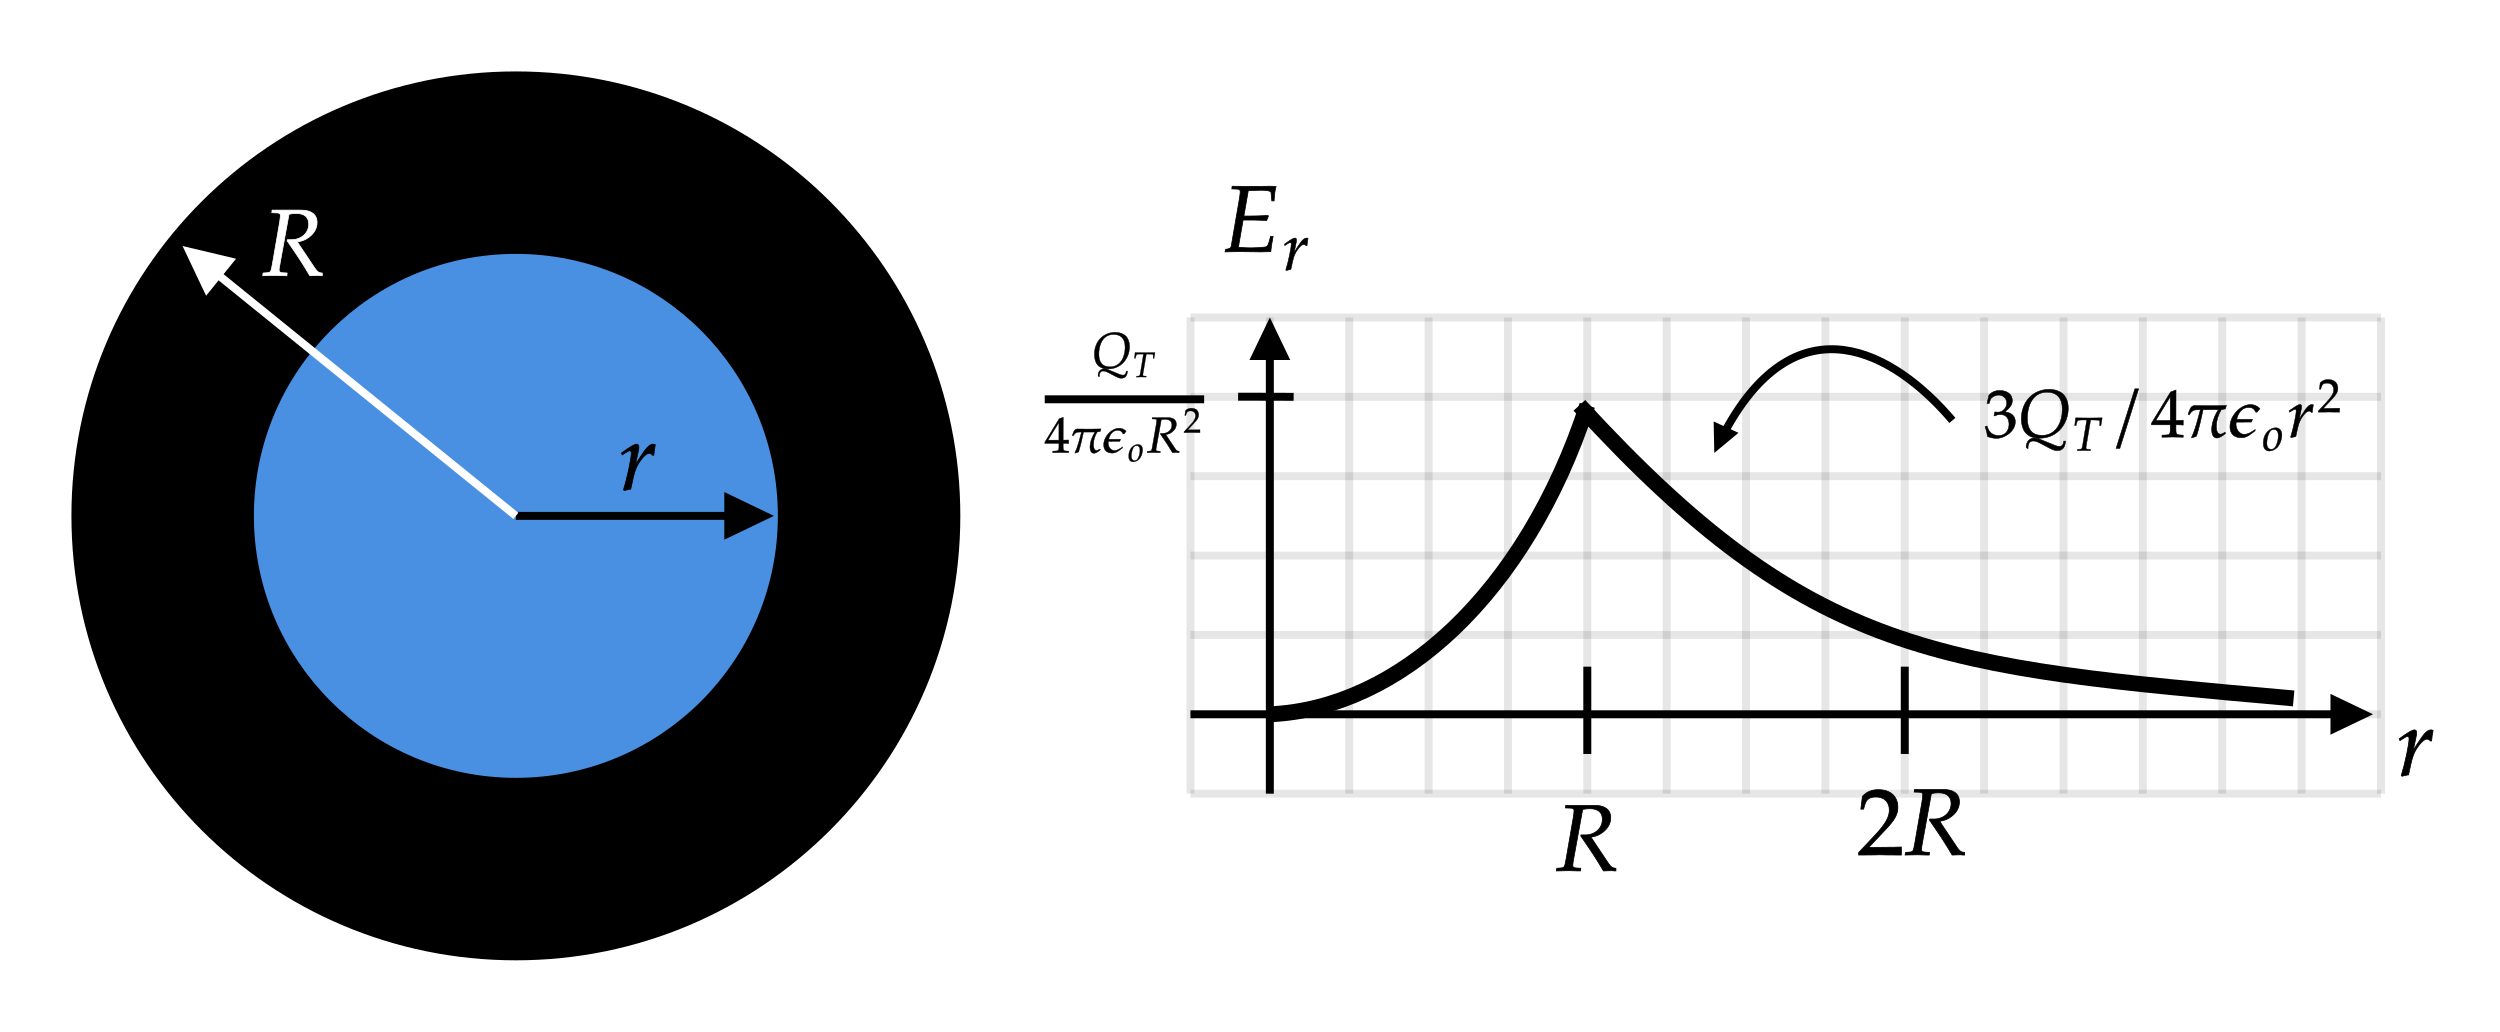
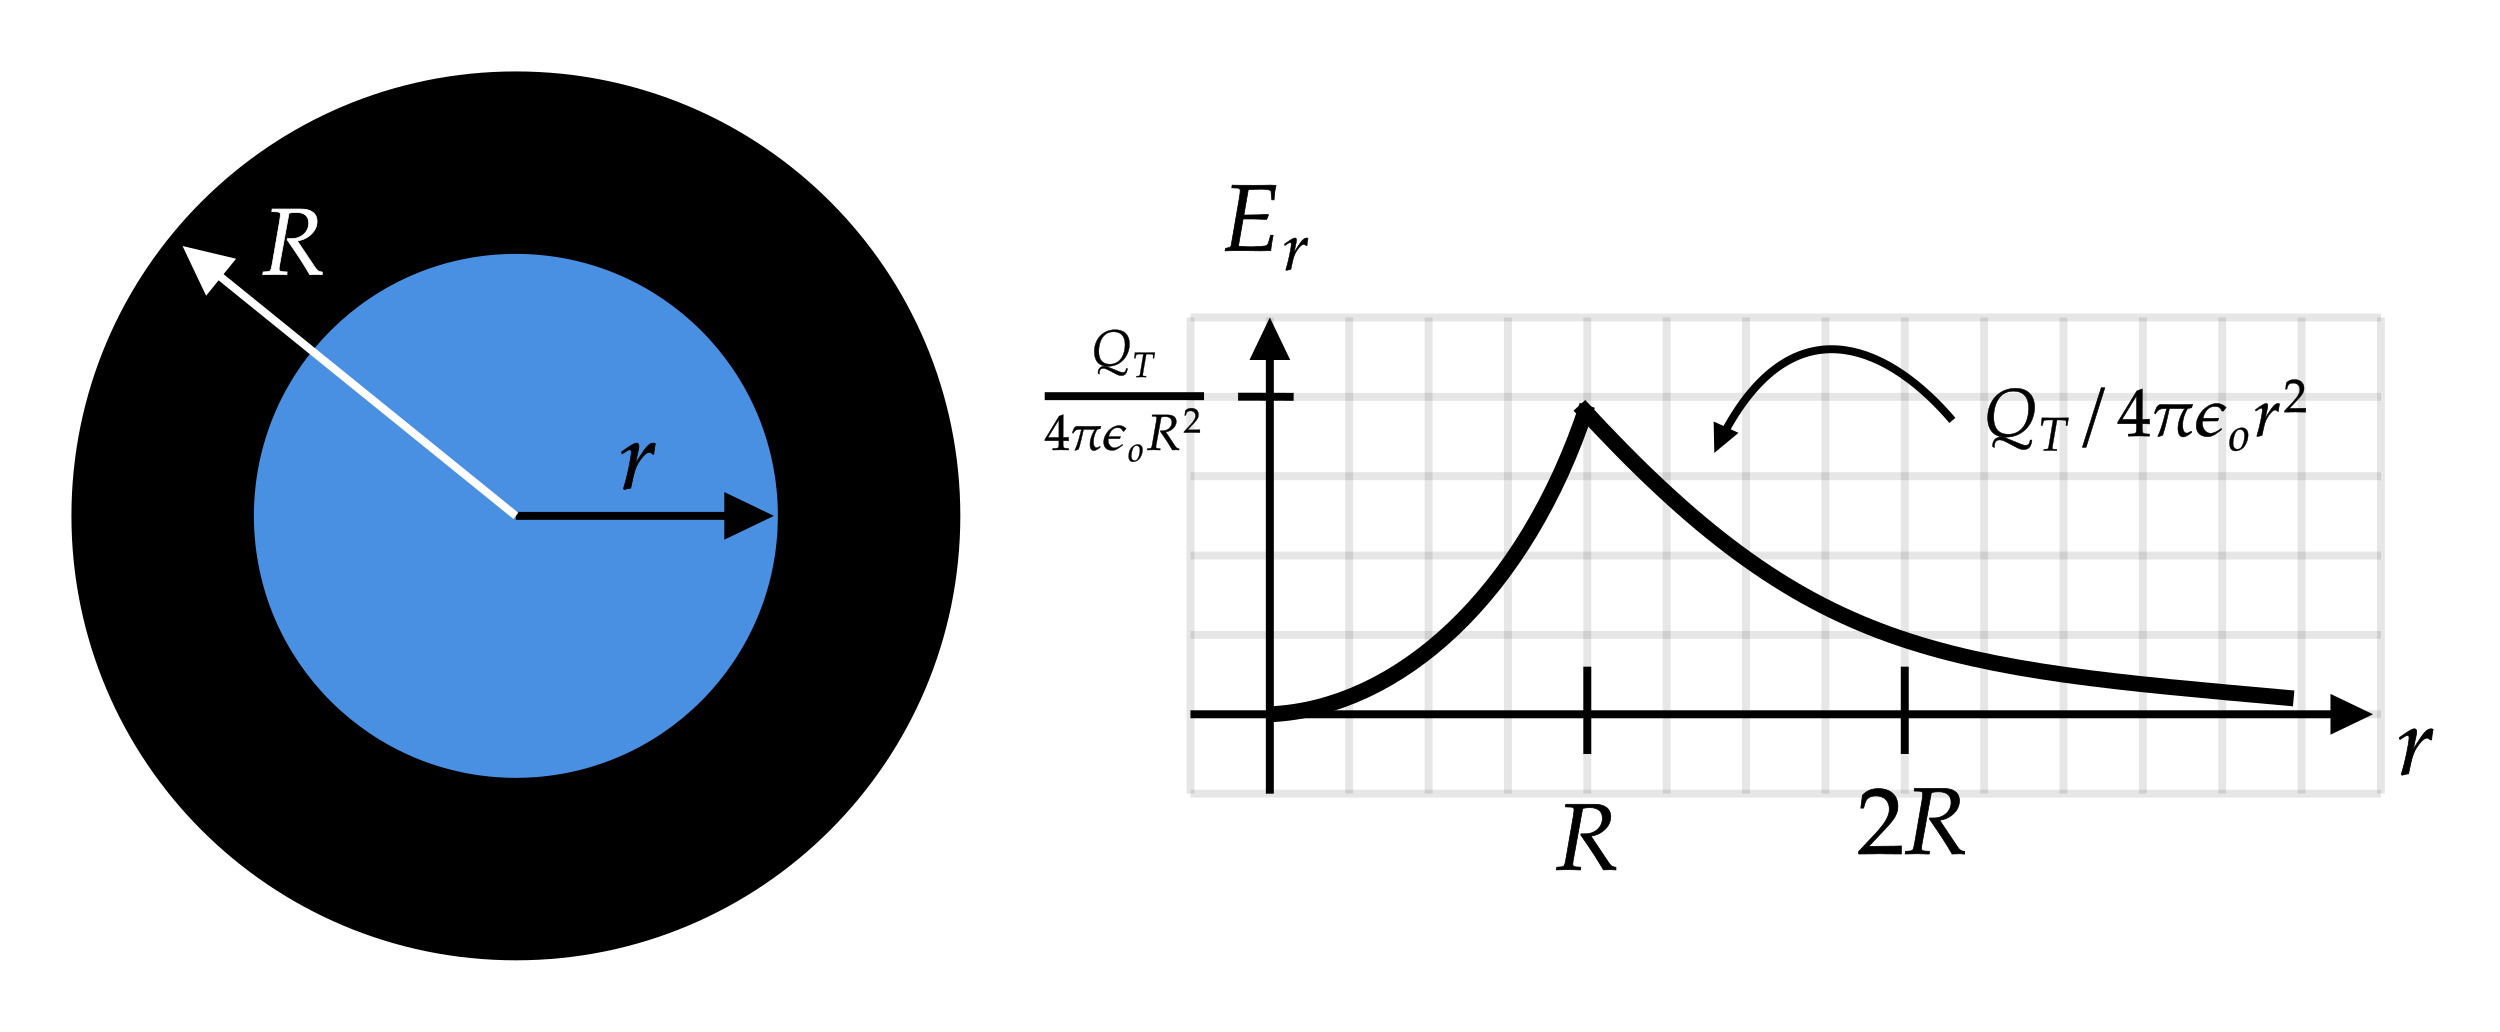
<svg xmlns="http://www.w3.org/2000/svg" x="0" y="0" width="315" height="129.969" style="         width:315px;         height:129.969px;         background: transparent;         fill: none; ">
  <svg class="role-diagram-draw-area">
    <g class="shapes-region" style="stroke: black; fill: none;">
      <g class="composite-shape">
        <path class="real" d=" M10,65 C10,34.62 34.62,10 65,10 C95.38,10 120,34.62 120,65 C120,95.38 95.38,120 65,120 C34.62,120 10,95.38 10,65 Z" style="stroke-width: 2; stroke: rgb(0, 0, 0); fill: rgb(0, 0, 0); fill-opacity: 1;" />
      </g>
      <g class="composite-shape">
        <path class="real" d=" M32.49,65 C32.49,47.04 47.04,32.49 65,32.49 C82.96,32.49 97.51,47.04 97.51,65 C97.51,82.96 82.96,97.51 65,97.51 C47.04,97.51 32.49,82.96 32.49,65 Z" style="stroke-width: 1; stroke: rgb(74, 144, 226); stroke-opacity: 1; fill: rgb(74, 144, 226); fill-opacity: 1;" />
      </g>
      <g class="arrow-line">
        <path class="connection real" stroke-dasharray="" d="  M65,65 L94.51,65" style="stroke: rgb(0, 0, 0); stroke-width: 1; fill: none; fill-opacity: 1;" />
        <g stroke="none" fill="#000" transform="matrix(-1,1.2246467991473532e-16,-1.2246467991473532e-16,-1,97.51339,65)" style="stroke: none; fill: rgb(0, 0, 0); stroke-width: 1;">
          <path d=" M6.25,-3 L0,0 L6.25,3 Z" />
        </g>
      </g>
      <g class="arrow-line">
        <path class="connection real" stroke-dasharray="" d="  M65,65 L25.33,32.89" style="stroke: rgb(255, 255, 255); stroke-opacity: 1; stroke-width: 1; fill: none; fill-opacity: 1;" />
        <g stroke="none" fill="rgb(255,255,255)" fill-opacity="1" transform="matrix(0.7772558,0.6291847,-0.6291847,0.7772558,23,31)" style="stroke: none; fill: rgb(255, 255, 255); stroke-width: 1;">
          <path d=" M6.25,-3 L0,0 L6.25,3 Z" />
        </g>
      </g>
      <g class="grouped-shape">
        <g class="composite-shape">
          <path class="real" d=" M150,40 L300,40 L300,100 L150,100 Z" style="stroke-width: 1; stroke: none; stroke-opacity: 0.1; fill: none; fill-opacity: 1;" />
          <path class="real" d=" M150,40 L150,100 M160,40 L160,100 M170,40 L170,100 M180,40 L180,100 M190,40 L190,100 M200,40 L200,100 M210,40 L210,100 M220,40 L220,100 M230,40 L230,100 M240,40 L240,100 M250,40 L250,100 M260,40 L260,100 M270,40 L270,100 M280,40 L280,100 M290,40 L290,100" style="stroke-width: 1; stroke: rgb(0, 0, 0); stroke-opacity: 0.1; fill: none; fill-opacity: 1;" />
          <path class="real" d=" M150,40 L300,40 M150,50 L300,50 M150,60 L300,60 M150,70 L300,70 M150,80 L300,80 M150,90 L300,90" style="stroke-width: 1; stroke: rgb(0, 0, 0); stroke-opacity: 0.1; fill: none; fill-opacity: 1;" />
          <path class="real" d=" " style="stroke-width: 1; stroke: rgb(0, 0, 0); stroke-opacity: 0.1; fill: none; fill-opacity: 1;" />
        </g>
        <g class="arrow-line">
          <path class="connection real" stroke-dasharray="" d="  M150,100 L300,100" style="stroke: rgb(0, 0, 0); stroke-opacity: 0.1; stroke-width: 1; fill: none; fill-opacity: 1;" />
        </g>
        <g class="arrow-line">
          <path class="connection real" stroke-dasharray="" d="  M300,100 L300,40" style="stroke: rgb(0, 0, 0); stroke-opacity: 0.1; stroke-width: 1; fill: none; fill-opacity: 1;" />
        </g>
      </g>
      <g class="arrow-line">
        <path class="connection real" stroke-dasharray="" d="  M160,43 L160,100" style="stroke: rgb(0, 0, 0); stroke-width: 1; fill: none; fill-opacity: 1;" />
        <g stroke="none" fill="#000" transform="matrix(6.123233995736766e-17,1,-1,6.123233995736766e-17,160,40)" style="stroke: none; fill: rgb(0, 0, 0); stroke-width: 1;">
          <path d=" M5.36,-2.57 L0,0 L5.36,2.57 Z" />
        </g>
      </g>
      <g class="arrow-line">
        <path class="connection real" stroke-dasharray="" d="  M150,90 L296,90" style="stroke: rgb(0, 0, 0); stroke-opacity: 1; stroke-width: 1; fill: none; fill-opacity: 1;" />
        <g stroke="none" fill="rgb(0,0,0)" fill-opacity="1" transform="matrix(-1,1.2246467991473532e-16,-1.2246467991473532e-16,-1,299,90)" style="stroke: none; fill: rgb(0, 0, 0); stroke-width: 1;">
          <path d=" M5.36,-2.57 L0,0 L5.36,2.57 Z" />
        </g>
      </g>
      <g class="arrow-line">
        <path class="connection real" stroke-dasharray="" d="  M200,84 L200,95" style="stroke: rgb(0, 0, 0); stroke-width: 1; fill: none; fill-opacity: 1;" />
      </g>
      <g class="arrow-line">
        <path class="connection real" stroke-dasharray="" d="  M163,50 L156,49.98" style="stroke: rgb(0, 0, 0); stroke-width: 1; fill: none; fill-opacity: 1;" />
      </g>
      <g class="arrow-line">
        <path class="connection real" stroke-dasharray="" d="  M240,84 L240,95" style="stroke: rgb(0, 0, 0); stroke-width: 1; fill: none; fill-opacity: 1;" />
      </g>
      <g class="arrow-line">
        <path class="connection real" stroke-dasharray="" d="  M199,51.07 C228.2,82.91 244.2,84.01 289,88" style="stroke: rgb(0, 0, 0); stroke-width: 2; fill: none; fill-opacity: 1;" />
      </g>
      <g class="arrow-line">
        <path class="connection real" stroke-dasharray="" d="  M217.41,54.25 C226.49,37.63 238.59,44.24 246,52.97" style="stroke: rgb(0, 0, 0); stroke-width: 1; fill: none; fill-opacity: 1;" />
        <g stroke="none" fill="#000" transform="matrix(0.4156459,-0.9095265,0.9095265,0.4156459,216,57.07069)" style="stroke: none; fill: rgb(0, 0, 0); stroke-width: 1;">
          <path d=" M3.57,-1.72 L0,0 L3.57,1.72 Z" />
        </g>
      </g>
      <g class="arrow-line">
        <path class="connection real" stroke-dasharray="" d="  M160,90 C176.2,89.3 192.2,74.9 200,51.07" style="stroke: rgb(0, 0, 0); stroke-width: 2; fill: none; fill-opacity: 1;" />
      </g>
      <g />
    </g>
    <g />
    <g />
    <g />
  </svg>
  <svg width="313" height="127.969" style="width:313px;height:127.969px;font-family:Asana-Math, Asana;background:transparent;">
    <g>
      <g>
        <g>
-           <g transform="matrix(1,0,0,1,33,34.69999)">
+           <g transform="matrix(1,0,0,1,33,34.56663)">
            <path transform="matrix(0.0119,0,0,-0.0119,0,0)" d="M105 664L161 662C185 661 196 653 196 635C196 621 192 589 187 559L112 125C96 34 94 32 54 28L13 25L9 -3L51 -2C98 0 117 0 141 0L238 -3L264 -3L267 25L218 28C191 30 182 38 182 58C182 67 183 76 186 93L287 648C316 654 336 656 363 656C450 656 496 617 496 543C496 448 418 378 314 378L270 378L267 367C401 172 432 124 507 -3C507 -3 592 0 592 0C593 0 607 -1 626 -3L639 -3L639 24C599 29 588 37 559 79L375 354C430 364 459 376 495 402C553 444 584 499 584 560C584 646 520 693 409 691L108 691Z" stroke="rgb(255,255,255)" stroke-opacity="1" stroke-width="8" fill="rgb(255,255,255)" fill-opacity="1" />
          </g>
        </g>
      </g>
    </g>
    <g>
      <g>
        <g>
-           <g transform="matrix(1,0,0,1,78,61.69999)">
+           <g transform="matrix(1,0,0,1,78,61.56663)">
            <path transform="matrix(0.0119,0,0,-0.0119,0,0)" d="M368 365C371 403 376 435 384 476C373 481 369 482 364 482C333 482 302 458 266 407C227 351 188 291 172 256L204 408C208 425 210 438 210 450C210 470 202 482 187 482C166 482 128 461 54 408L26 388L33 368L65 389C93 407 104 412 113 412C123 412 130 403 130 390C130 332 87 126 47 -2L57 -9C72 -4 88 -1 111 4L124 6L150 126C168 209 191 262 235 319C269 363 296 384 318 384C333 384 343 379 354 365Z" stroke="rgb(0,0,0)" stroke-opacity="1" stroke-width="8" fill="rgb(0,0,0)" fill-opacity="1" />
          </g>
        </g>
      </g>
    </g>
    <g>
      <g>
        <g>
-           <g transform="matrix(1,0,0,1,196,109.7)">
+           <g transform="matrix(1,0,0,1,196,109.5666)">
            <path transform="matrix(0.0119,0,0,-0.0119,0,0)" d="M105 664L161 662C185 661 196 653 196 635C196 621 192 589 187 559L112 125C96 34 94 32 54 28L13 25L9 -3L51 -2C98 0 117 0 141 0L238 -3L264 -3L267 25L218 28C191 30 182 38 182 58C182 67 183 76 186 93L287 648C316 654 336 656 363 656C450 656 496 617 496 543C496 448 418 378 314 378L270 378L267 367C401 172 432 124 507 -3C507 -3 592 0 592 0C593 0 607 -1 626 -3L639 -3L639 24C599 29 588 37 559 79L375 354C430 364 459 376 495 402C553 444 584 499 584 560C584 646 520 693 409 691L108 691Z" stroke="rgb(0,0,0)" stroke-opacity="1" stroke-width="8" fill="rgb(0,0,0)" fill-opacity="1" />
          </g>
        </g>
      </g>
    </g>
    <g>
      <g>
        <g>
-           <g transform="matrix(1,0,0,1,302,97.69999)">
+           <g transform="matrix(1,0,0,1,302,97.56663)">
            <path transform="matrix(0.0119,0,0,-0.0119,0,0)" d="M368 365C371 403 376 435 384 476C373 481 369 482 364 482C333 482 302 458 266 407C227 351 188 291 172 256L204 408C208 425 210 438 210 450C210 470 202 482 187 482C166 482 128 461 54 408L26 388L33 368L65 389C93 407 104 412 113 412C123 412 130 403 130 390C130 332 87 126 47 -2L57 -9C72 -4 88 -1 111 4L124 6L150 126C168 209 191 262 235 319C269 363 296 384 318 384C333 384 343 379 354 365Z" stroke="rgb(0,0,0)" stroke-opacity="1" stroke-width="8" fill="rgb(0,0,0)" fill-opacity="1" />
          </g>
        </g>
      </g>
    </g>
    <g>
      <g>
        <g>
-           <g transform="matrix(1,0,0,1,234,107.7)">
+           <g transform="matrix(1,0,0,1,234,107.5666)">
            <path transform="matrix(0.0119,0,0,-0.0119,0,0)" d="M16 23L16 -3C203 -3 203 0 239 0C275 0 275 -3 468 -3L468 82C353 77 307 81 122 77L304 270C401 373 431 428 431 503C431 618 353 689 226 689C154 689 105 669 56 619L39 483L68 483L81 529C97 587 133 612 200 612C286 612 341 558 341 473C341 398 299 324 186 204ZM604 664L660 662C684 661 695 653 695 635C695 621 691 589 686 559L611 125C595 34 593 32 553 28L512 25L508 -3L550 -2C597 0 616 0 640 0L737 -3L763 -3L766 25L717 28C690 30 681 38 681 58C681 67 682 76 685 93L786 648C815 654 835 656 862 656C949 656 995 617 995 543C995 448 917 378 813 378L769 378L766 367C900 172 931 124 1006 -3C1006 -3 1091 0 1091 0C1092 0 1106 -1 1125 -3L1138 -3L1138 24C1098 29 1087 37 1058 79L874 354C929 364 958 376 994 402C1052 444 1083 499 1083 560C1083 646 1019 693 908 691L607 691Z" stroke="rgb(0,0,0)" stroke-opacity="1" stroke-width="8" fill="rgb(0,0,0)" fill-opacity="1" />
          </g>
        </g>
      </g>
    </g>
    <g>
      <g>
        <g>
-           <g transform="matrix(1,0,0,1,154,31.69999)">
+           <g transform="matrix(1,0,0,1,154,31.56663)">
            <path transform="matrix(0.0119,0,0,-0.0119,0,0)" d="M221 334L338 334L470 330L489 375L485 382C404 378 344 376 266 376L229 376L276 646C308 647 391 650 413 650C475 650 516 641 517 626L525 537L549 537C552 601 559 651 570 689C549 691 519 692 501 692C498 692 487 692 463 691L343 690C334 689 160 691 150 691L105 692L102 664L156 662C180 661 191 653 191 635C191 621 187 589 182 559L95 55C91 37 79 30 35 23L30 -3L71 -2C102 -1 164 0 184 0L409 -3C423 -3 448 -2 481 -1L514 0L518 36C520 56 525 86 534 135L539 161L512 161L496 101C486 65 477 53 455 48C435 44 362 39 308 39C267 39 240 40 171 46Z" stroke="rgb(0,0,0)" stroke-opacity="1" stroke-width="8" fill="rgb(0,0,0)" fill-opacity="1" />
          </g>
        </g>
        <g>
          <g>
            <g>
              <g>
-                 <g transform="matrix(1,0,0,1,161.6157,34.00187)">
+                 <g transform="matrix(1,0,0,1,161.6146,33.99663)">
                  <path transform="matrix(0.00833,0,0,-0.00833,0,0)" d="M368 365C371 403 376 435 384 476C373 481 369 482 364 482C333 482 302 458 266 407C227 351 188 291 172 256L204 408C208 425 210 438 210 450C210 470 202 482 187 482C166 482 128 461 54 408L26 388L33 368L65 389C93 407 104 412 113 412C123 412 130 403 130 390C130 332 87 126 47 -2L57 -9C72 -4 88 -1 111 4L124 6L150 126C168 209 191 262 235 319C269 363 296 384 318 384C333 384 343 379 354 365Z" stroke="rgb(0,0,0)" stroke-opacity="1" stroke-width="8" fill="rgb(0,0,0)" fill-opacity="1" />
                </g>
              </g>
            </g>
          </g>
        </g>
      </g>
    </g>
    <g>
      <g>
        <g>
          <g>
            <g>
              <g>
-                 <g transform="matrix(1,0,0,1,137.5563,46.375)">
+                 <g transform="matrix(1,0,0,1,137.5469,46.04163)">
                  <path transform="matrix(0.006375,0,0,-0.006375,0,0)" d="M151 -172C151 -95 175 -59 228 -59C257 -59 285 -67 324 -88L469 -164C529 -195 547 -201 587 -201C662 -201 698 -158 708 -61L683 -61C677 -115 655 -140 615 -140C598 -140 579 -135 553 -125L317 -29C292 -19 274 -15 251 -15C177 -15 126 -66 126 -142C126 -144 126 -151 127 -159ZM748 425C748 603 644 706 464 706C227 706 53 523 53 272C53 83 147 -18 323 -18C595 -18 748 207 748 425ZM660 409C660 221 571 24 360 24C216 24 141 110 141 277C141 425 199 664 433 664C549 664 660 610 660 409Z" stroke="rgb(0,0,0)" stroke-opacity="1" stroke-width="8" fill="rgb(0,0,0)" fill-opacity="1" />
                </g>
              </g>
              <g>
                <g>
                  <g>
                    <g>
-                       <g transform="matrix(1,0,0,1,142.7,47.50312)">
+                       <g transform="matrix(1,0,0,1,142.6875,47.50413)">
                        <path transform="matrix(0.0044625,0,0,-0.0044625,0,0)" d="M390 646L463 646C541 646 577 641 580 629C583 621 585 602 584 592L580 528L608 528L635 692L544 691C456 690 388 689 353 689C316 689 252 690 166 691L71 692L53 528L82 528L97 588C102 610 109 626 115 633C121 640 159 646 196 646L308 646L222 125C206 34 204 31 164 28L113 25L109 -3L166 -2C206 -1 235 0 251 0C270 0 301 -1 340 -2L384 -3L387 25L328 28C302 29 292 37 292 58C292 67 293 74 296 93Z" stroke="rgb(0,0,0)" stroke-opacity="1" stroke-width="8" fill="rgb(0,0,0)" fill-opacity="1" />
                      </g>
                    </g>
                  </g>
                </g>
              </g>
            </g>
          </g>
          <g>
            <g>
              <g>
-                 <g transform="matrix(1,0,0,1,131.6375,57.01874)">
+                 <g transform="matrix(1,0,0,1,131.6354,56.68225)">
                  <path transform="matrix(0.006375,0,0,-0.006375,0,0)" d="M280 181L280 106C280 46 269 32 220 30L158 27L158 -3C291 0 291 0 315 0C339 0 339 0 472 -3L472 27L424 30C375 33 364 46 364 106L364 181C423 181 444 180 472 177L472 248L364 245L365 697L285 667L2 204L2 181ZM280 245L65 245L280 597ZM1024 42C968 42 963 125 964 166C965 251 993 333 1036 405L1098 418C1101 435 1107 452 1112 467C958 461 799 463 644 466C579 467 565 389 546 340C545 332 558 331 562 328L562 332C605 395 629 405 704 405L727 405C687 266 660 129 597 -2L597 -12C617 -6 652 1 669 13C710 141 739 274 767 405L994 405C937 318 896 213 894 108C894 59 909 -15 970 -15C1011 -15 1067 25 1097 51L1097 66L1085 66L1085 67C1067 56 1047 42 1024 42ZM1484 222C1494 251 1500 268 1499 263C1420 261 1343 262 1265 262C1284 349 1339 438 1439 438C1499 438 1521 420 1548 369L1568 369L1609 422C1434 592 1165 361 1165 155C1165 42 1231 -11 1338 -11C1415 -11 1479 47 1538 92L1538 111C1491 78 1435 39 1376 39C1302 39 1241 126 1257 220C1269 219 1457 222 1484 222Z" stroke="rgb(0,0,0)" stroke-opacity="1" stroke-width="8" fill="rgb(0,0,0)" fill-opacity="1" />
                </g>
              </g>
              <g>
                <g>
                  <g>
                    <g>
-                       <g transform="matrix(1,0,0,1,142.1375,58.14686)">
+                       <g transform="matrix(1,0,0,1,142.1302,58.14475)">
                        <path transform="matrix(0.0044625,0,0,-0.0044625,0,0)" d="M17 152C17 46 62 -11 145 -11C200 -11 260 15 305 57C367 116 411 230 411 331C411 425 361 482 278 482C174 482 17 382 17 152ZM241 444C302 444 335 399 335 315C335 219 304 113 260 60C242 39 216 27 185 27C127 27 93 72 93 151C93 264 132 387 181 427C194 438 217 444 241 444Z" stroke="rgb(0,0,0)" stroke-opacity="1" stroke-width="8" fill="rgb(0,0,0)" fill-opacity="1" />
                      </g>
                    </g>
                  </g>
                </g>
              </g>
              <g>
-                 <g transform="matrix(1,0,0,1,144.4969,57.01874)">
+                 <g transform="matrix(1,0,0,1,144.4896,56.68225)">
                  <path transform="matrix(0.006375,0,0,-0.006375,0,0)" d="M105 664L161 662C185 661 196 653 196 635C196 621 192 589 187 559L112 125C96 34 94 32 54 28L13 25L9 -3L51 -2C98 0 117 0 141 0L238 -3L264 -3L267 25L218 28C191 30 182 38 182 58C182 67 183 76 186 93L287 648C316 654 336 656 363 656C450 656 496 617 496 543C496 448 418 378 314 378L270 378L267 367C401 172 432 124 507 -3C507 -3 592 0 592 0C593 0 607 -1 626 -3L639 -3L639 24C599 29 588 37 559 79L375 354C430 364 459 376 495 402C553 444 584 499 584 560C584 646 520 693 409 691L108 691Z" stroke="rgb(0,0,0)" stroke-opacity="1" stroke-width="8" fill="rgb(0,0,0)" fill-opacity="1" />
                </g>
              </g>
              <g>
                <g>
                  <g>
                    <g>
-                       <g transform="matrix(1,0,0,1,149.1125,54.50623)">
+                       <g transform="matrix(1,0,0,1,149.0989,54.50413)">
                        <path transform="matrix(0.0044625,0,0,-0.0044625,0,0)" d="M16 23L16 -3C203 -3 203 0 239 0C275 0 275 -3 468 -3L468 82C353 77 307 81 122 77L304 270C401 373 431 428 431 503C431 618 353 689 226 689C154 689 105 669 56 619L39 483L68 483L81 529C97 587 133 612 200 612C286 612 341 558 341 473C341 398 299 324 186 204Z" stroke="rgb(0,0,0)" stroke-opacity="1" stroke-width="8" fill="rgb(0,0,0)" fill-opacity="1" />
                      </g>
                    </g>
                  </g>
                </g>
              </g>
            </g>
          </g>
-           <line style="fill:none;stroke-width:1px;stroke:rgb(0, 0, 0);" x1="131.638" y1="50.312" x2="151.722" y2="50.312" />
-         </g>
-       </g>
-     </g>
-     <g>
-       <g>
-         <g>
-           <g transform="matrix(1,0,0,1,250,55.0625)">
-             <path transform="matrix(0.0085,0,0,-0.0085,0,0)" d="M462 224C462 345 355 366 308 374C388 436 418 482 418 541C418 630 344 689 233 689C165 689 120 670 72 622L43 498L74 498L92 554C103 588 166 622 218 622C283 622 336 569 336 506C336 431 277 368 206 368C198 368 187 369 174 370L159 371L147 318L154 312C192 329 211 334 238 334C321 334 369 281 369 190C369 88 308 21 215 21C169 21 128 36 98 64C74 86 61 109 42 163L15 153C36 92 44 56 50 6C103 -12 147 -20 184 -20C307 -20 462 87 462 224ZM650 -172C650 -95 674 -59 727 -59C756 -59 784 -67 823 -88L968 -164C1028 -195 1046 -201 1086 -201C1161 -201 1197 -158 1207 -61L1182 -61C1176 -115 1154 -140 1114 -140C1097 -140 1078 -135 1052 -125L816 -29C791 -19 773 -15 750 -15C676 -15 625 -66 625 -142C625 -144 625 -151 626 -159ZM1247 425C1247 603 1143 706 963 706C726 706 552 523 552 272C552 83 646 -18 822 -18C1094 -18 1247 207 1247 425ZM1159 409C1159 221 1070 24 859 24C715 24 640 110 640 277C640 425 698 664 932 664C1048 664 1159 610 1159 409Z" stroke="rgb(0,0,0)" stroke-opacity="1" stroke-width="8" fill="rgb(0,0,0)" fill-opacity="1" />
-           </g>
-         </g>
-         <g>
-           <g>
-             <g>
-               <g>
-                 <g transform="matrix(1,0,0,1,261.1,56.76561)">
+           <line style="fill:none;stroke-width:1px;stroke:rgb(0, 0, 0);" x1="131.635" y1="49.917" x2="151.708" y2="49.917" />
+         </g>
+       </g>
+     </g>
+     <g>
+       <g>
+         <g>
+           <g transform="matrix(1,0,0,1,250,54.92706)">
+             <path transform="matrix(0.0085,0,0,-0.0085,0,0)" d="M151 -172C151 -95 175 -59 228 -59C257 -59 285 -67 324 -88L469 -164C529 -195 547 -201 587 -201C662 -201 698 -158 708 -61L683 -61C677 -115 655 -140 615 -140C598 -140 579 -135 553 -125L317 -29C292 -19 274 -15 251 -15C177 -15 126 -66 126 -142C126 -144 126 -151 127 -159ZM748 425C748 603 644 706 464 706C227 706 53 523 53 272C53 83 147 -18 323 -18C595 -18 748 207 748 425ZM660 409C660 221 571 24 360 24C216 24 141 110 141 277C141 425 199 664 433 664C549 664 660 610 660 409Z" stroke="rgb(0,0,0)" stroke-opacity="1" stroke-width="8" fill="rgb(0,0,0)" fill-opacity="1" />
+           </g>
+         </g>
+         <g>
+           <g>
+             <g>
+               <g>
+                 <g transform="matrix(1,0,0,1,256.8594,56.7625)">
                  <path transform="matrix(0.00595,0,0,-0.00595,0,0)" d="M390 646L463 646C541 646 577 641 580 629C583 621 585 602 584 592L580 528L608 528L635 692L544 691C456 690 388 689 353 689C316 689 252 690 166 691L71 692L53 528L82 528L97 588C102 610 109 626 115 633C121 640 159 646 196 646L308 646L222 125C206 34 204 31 164 28L113 25L109 -3L166 -2C206 -1 235 0 251 0C270 0 301 -1 340 -2L384 -3L387 25L328 28C302 29 292 37 292 58C292 67 293 74 296 93Z" stroke="rgb(0,0,0)" stroke-opacity="1" stroke-width="8" fill="rgb(0,0,0)" fill-opacity="1" />
                </g>
              </g>
            </g>
          </g>
        </g>
        <g>
-           <g transform="matrix(1,0,0,1,266.9407,55.0625)">
+           <g transform="matrix(1,0,0,1,262.6927,54.92706)">
            <path transform="matrix(0.0085,0,0,-0.0085,0,0)" d="M297 714L242 714L-37 -169L18 -169Z" stroke="rgb(0,0,0)" stroke-opacity="1" stroke-width="8" fill="rgb(0,0,0)" fill-opacity="1" />
          </g>
        </g>
        <g>
-           <g transform="matrix(1,0,0,1,271.0719,55.0625)">
+           <g transform="matrix(1,0,0,1,266.8229,54.92706)">
            <path transform="matrix(0.0085,0,0,-0.0085,0,0)" d="M280 181L280 106C280 46 269 32 220 30L158 27L158 -3C291 0 291 0 315 0C339 0 339 0 472 -3L472 27L424 30C375 33 364 46 364 106L364 181C423 181 444 180 472 177L472 248L364 245L365 697L285 667L2 204L2 181ZM280 245L65 245L280 597ZM1024 42C968 42 963 125 964 166C965 251 993 333 1036 405L1098 418C1101 435 1107 452 1112 467C958 461 799 463 644 466C579 467 565 389 546 340C545 332 558 331 562 328L562 332C605 395 629 405 704 405L727 405C687 266 660 129 597 -2L597 -12C617 -6 652 1 669 13C710 141 739 274 767 405L994 405C937 318 896 213 894 108C894 59 909 -15 970 -15C1011 -15 1067 25 1097 51L1097 66L1085 66L1085 67C1067 56 1047 42 1024 42ZM1484 222C1494 251 1500 268 1499 263C1420 261 1343 262 1265 262C1284 349 1339 438 1439 438C1499 438 1521 420 1548 369L1568 369L1609 422C1434 592 1165 361 1165 155C1165 42 1231 -11 1338 -11C1415 -11 1479 47 1538 92L1538 111C1491 78 1435 39 1376 39C1302 39 1241 126 1257 220C1269 219 1457 222 1484 222Z" stroke="rgb(0,0,0)" stroke-opacity="1" stroke-width="8" fill="rgb(0,0,0)" fill-opacity="1" />
          </g>
        </g>
        <g>
          <g>
            <g>
              <g>
-                 <g transform="matrix(1,0,0,1,285.0719,56.76561)">
+                 <g transform="matrix(1,0,0,1,280.8177,56.7625)">
                  <path transform="matrix(0.00595,0,0,-0.00595,0,0)" d="M17 152C17 46 62 -11 145 -11C200 -11 260 15 305 57C367 116 411 230 411 331C411 425 361 482 278 482C174 482 17 382 17 152ZM241 444C302 444 335 399 335 315C335 219 304 113 260 60C242 39 216 27 185 27C127 27 93 72 93 151C93 264 132 387 181 427C194 438 217 444 241 444Z" stroke="rgb(0,0,0)" stroke-opacity="1" stroke-width="8" fill="rgb(0,0,0)" fill-opacity="1" />
                </g>
              </g>
            </g>
          </g>
        </g>
        <g>
-           <g transform="matrix(1,0,0,1,288.2188,55.0625)">
+           <g transform="matrix(1,0,0,1,283.9584,54.92706)">
            <path transform="matrix(0.0085,0,0,-0.0085,0,0)" d="M368 365C371 403 376 435 384 476C373 481 369 482 364 482C333 482 302 458 266 407C227 351 188 291 172 256L204 408C208 425 210 438 210 450C210 470 202 482 187 482C166 482 128 461 54 408L26 388L33 368L65 389C93 407 104 412 113 412C123 412 130 403 130 390C130 332 87 126 47 -2L57 -9C72 -4 88 -1 111 4L124 6L150 126C168 209 191 262 235 319C269 363 296 384 318 384C333 384 343 379 354 365Z" stroke="rgb(0,0,0)" stroke-opacity="1" stroke-width="8" fill="rgb(0,0,0)" fill-opacity="1" />
          </g>
        </g>
        <g>
          <g>
            <g>
              <g>
-                 <g transform="matrix(1,0,0,1,292.0094,51.91561)">
+                 <g transform="matrix(1,0,0,1,287.7448,51.9135)">
                  <path transform="matrix(0.00595,0,0,-0.00595,0,0)" d="M16 23L16 -3C203 -3 203 0 239 0C275 0 275 -3 468 -3L468 82C353 77 307 81 122 77L304 270C401 373 431 428 431 503C431 618 353 689 226 689C154 689 105 669 56 619L39 483L68 483L81 529C97 587 133 612 200 612C286 612 341 558 341 473C341 398 299 324 186 204Z" stroke="rgb(0,0,0)" stroke-opacity="1" stroke-width="8" fill="rgb(0,0,0)" fill-opacity="1" />
                </g>
              </g>
            </g>
          </g>
        </g>
      </g>
    </g>
  </svg>
</svg>
